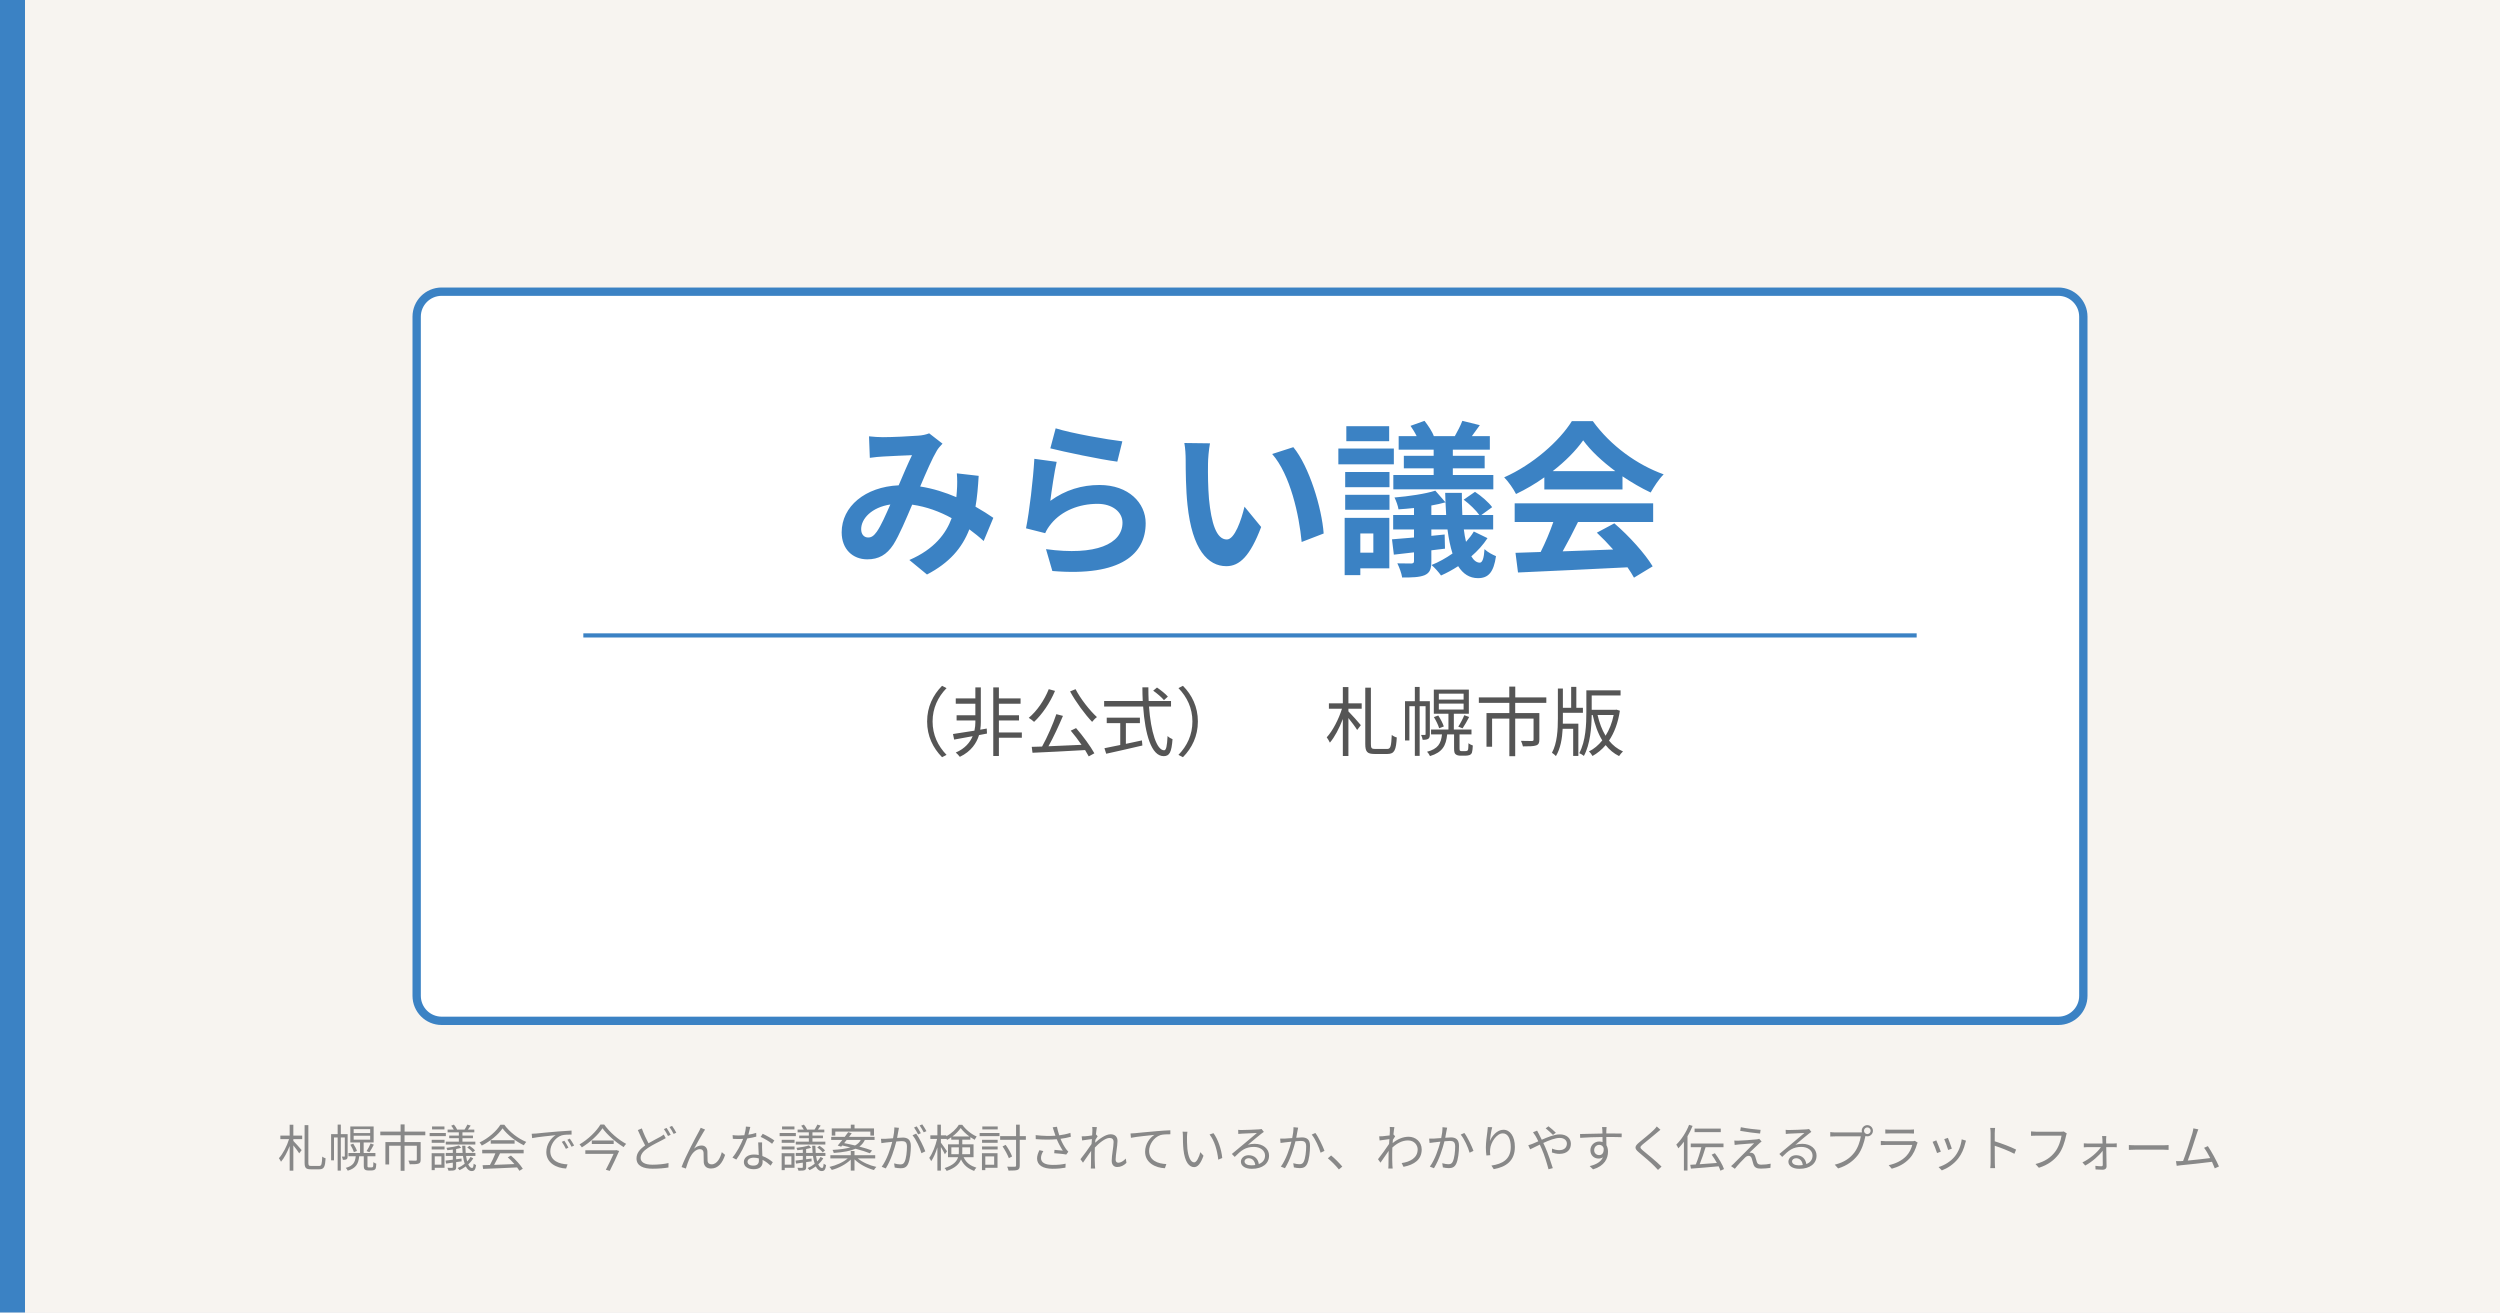
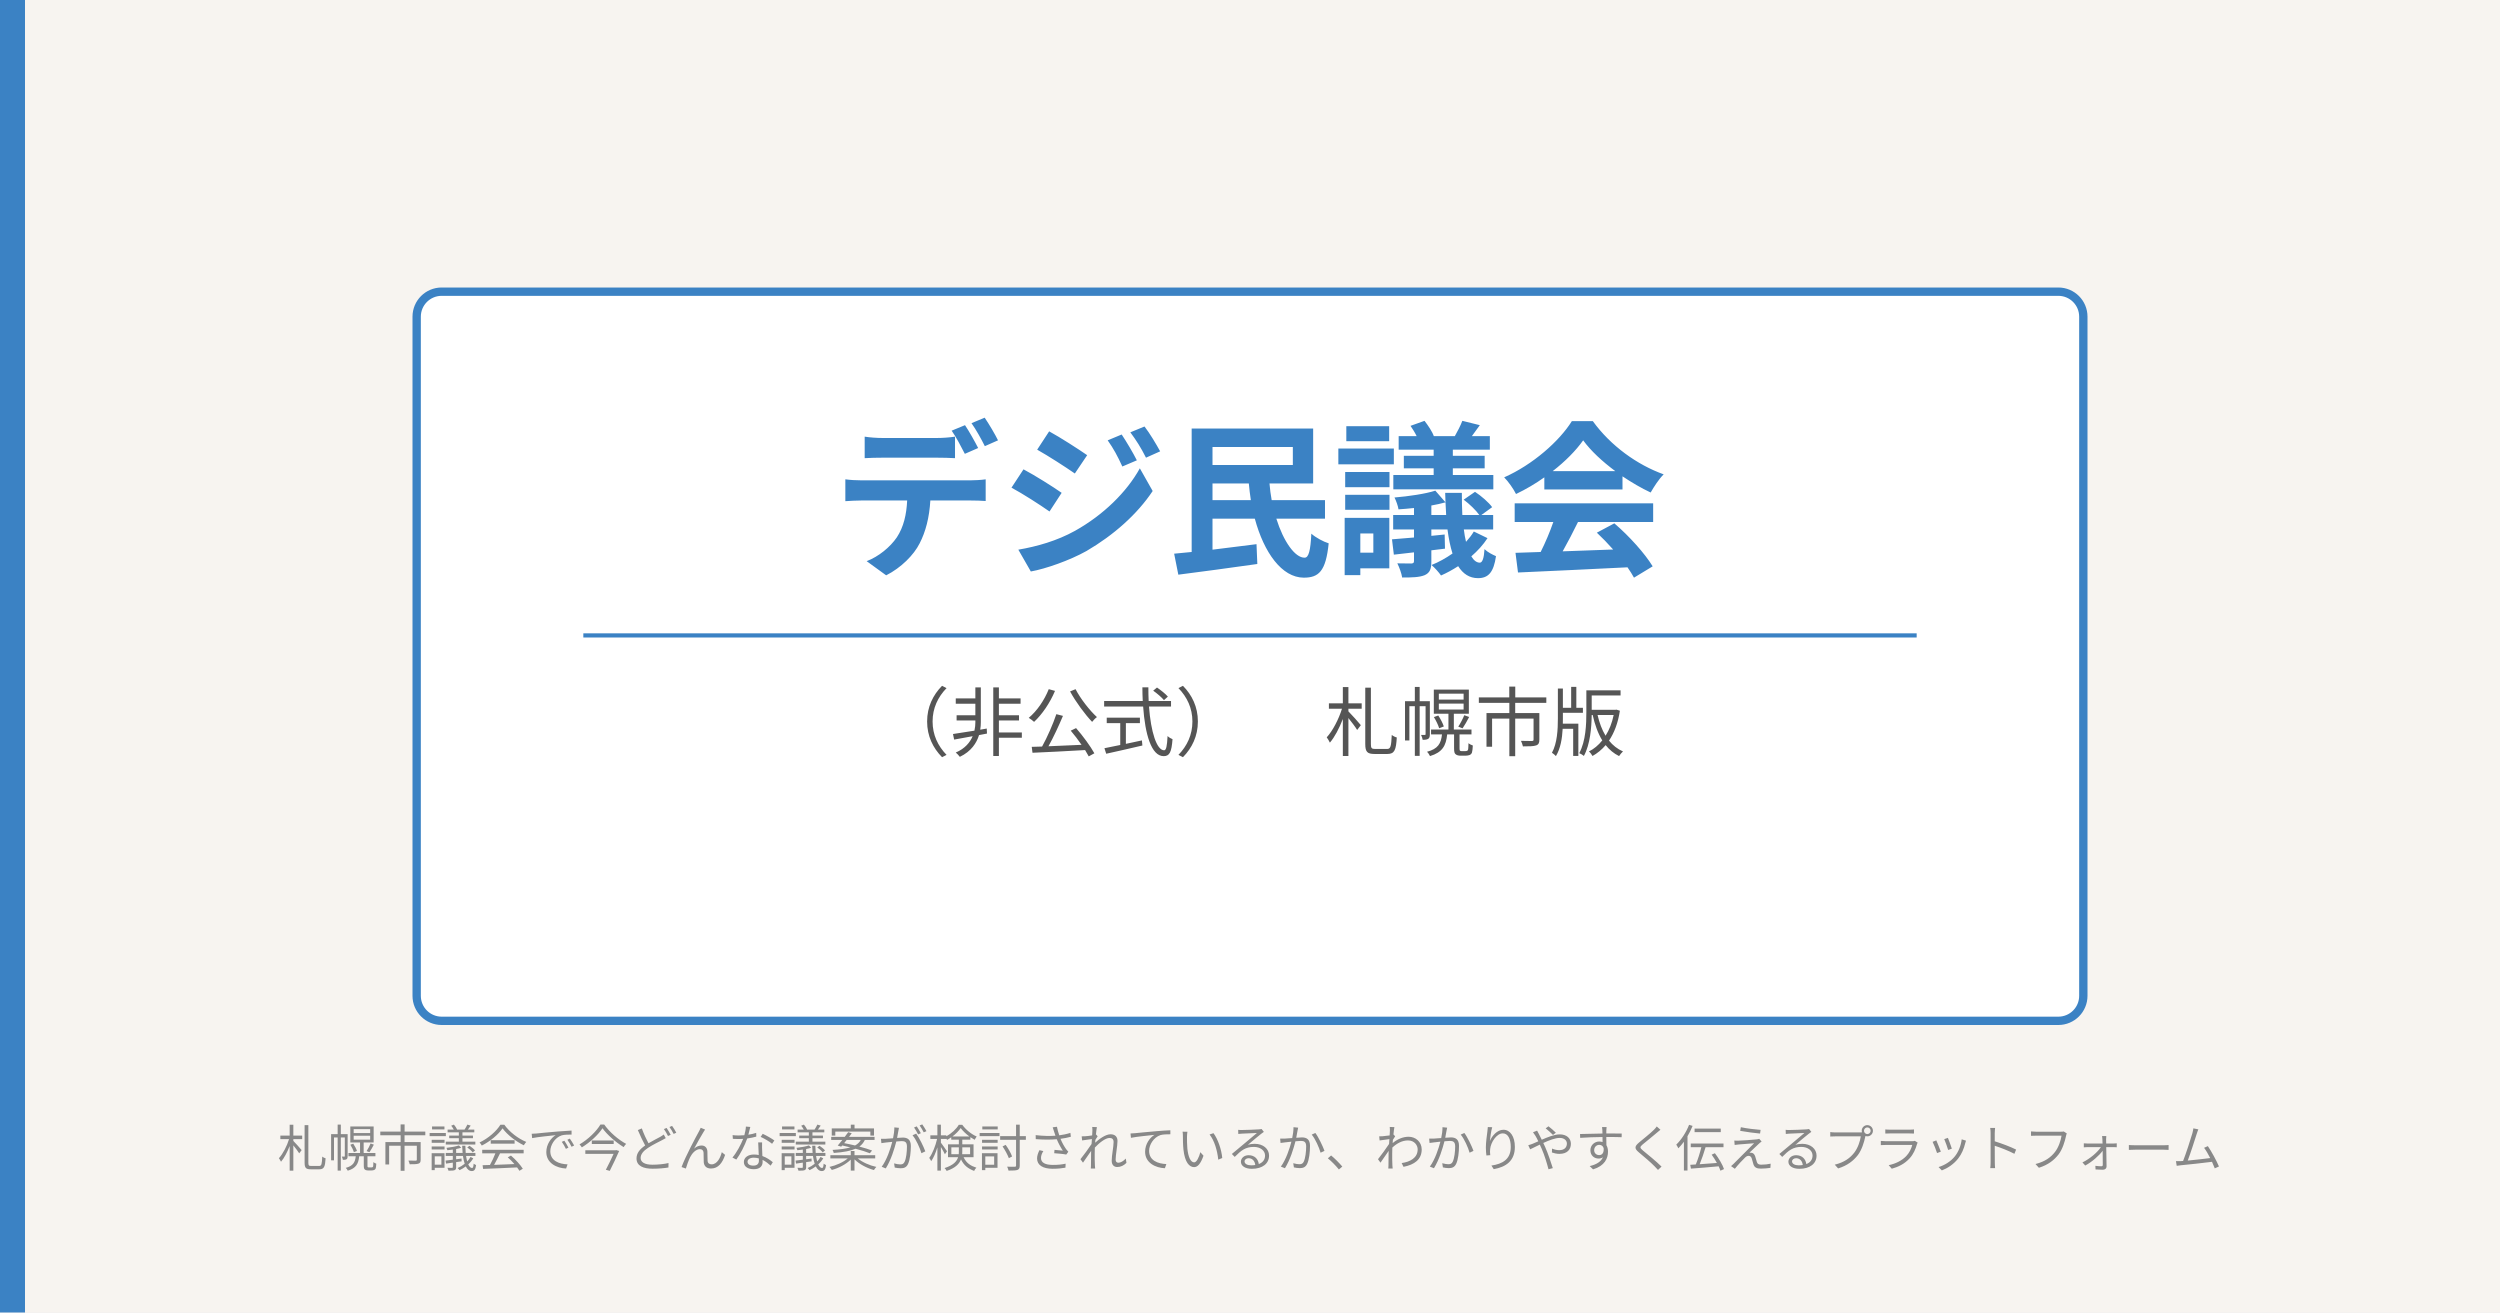
<svg xmlns="http://www.w3.org/2000/svg" width="1200" height="630" viewBox="0 0 1200 630" fill="none">
  <rect width="1200" height="630" fill="#F7F4F0" />
  <rect x="0" y="0" width="12" height="630" fill="#3b82c4" />
  <rect x="200" y="140" width="800" height="350" rx="12" stroke="#3b82c4" stroke-width="4" fill="white" />
-   <text x="600" y="270" font-family="Noto Sans JP, sans-serif" font-size="80" font-weight="bold" fill="#3b82c4" text-anchor="middle">みらい議会</text>
+   <text x="600" y="270" font-family="Noto Sans JP, sans-serif" font-size="80" font-weight="bold" fill="#3b82c4" text-anchor="middle">デジ民議会</text>
  <line x1="280" y1="305" x2="920" y2="305" stroke="#3b82c4" stroke-width="2" />
  <text x="600" y="360" font-family="Noto Sans JP, sans-serif" font-size="36" fill="#555555" text-anchor="middle">（非公式）　札幌市版</text>
  <text x="600" y="560" font-family="Noto Sans JP, sans-serif" font-size="24" fill="#888888" text-anchor="middle">札幌市議会で今どんな議案が検討されているか、わかりやすく伝えるプラットフォーム</text>
</svg>
